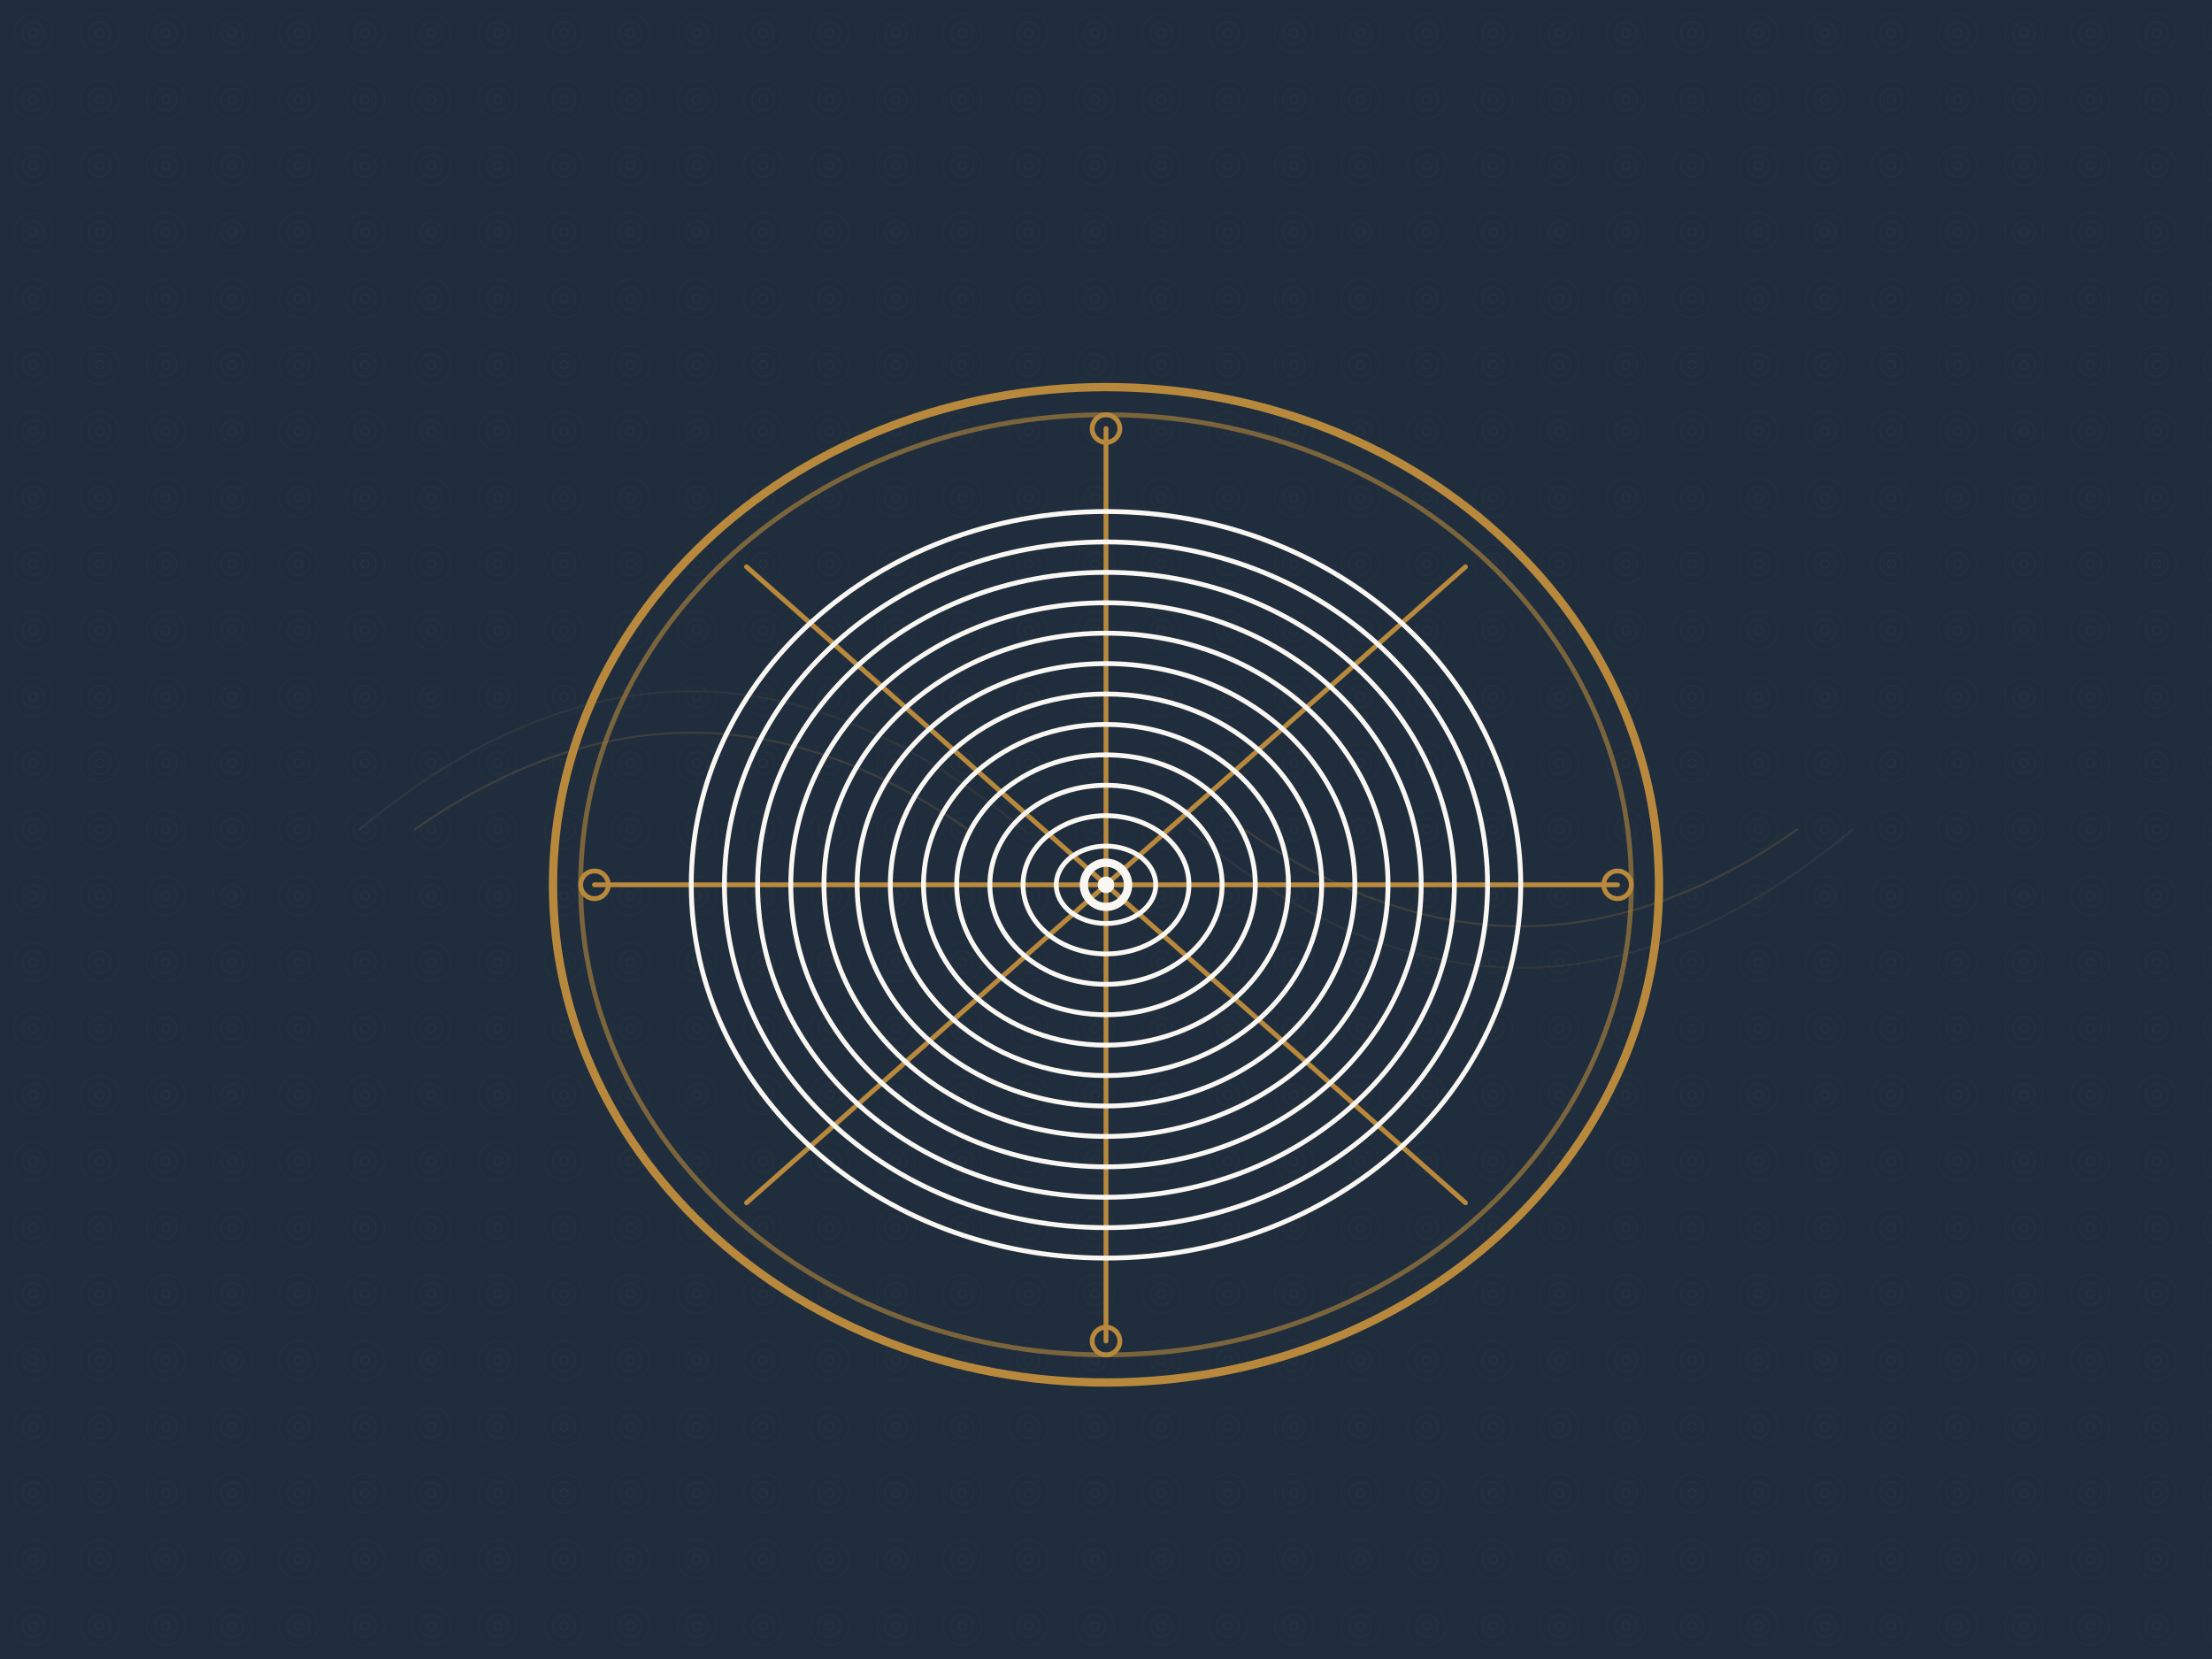
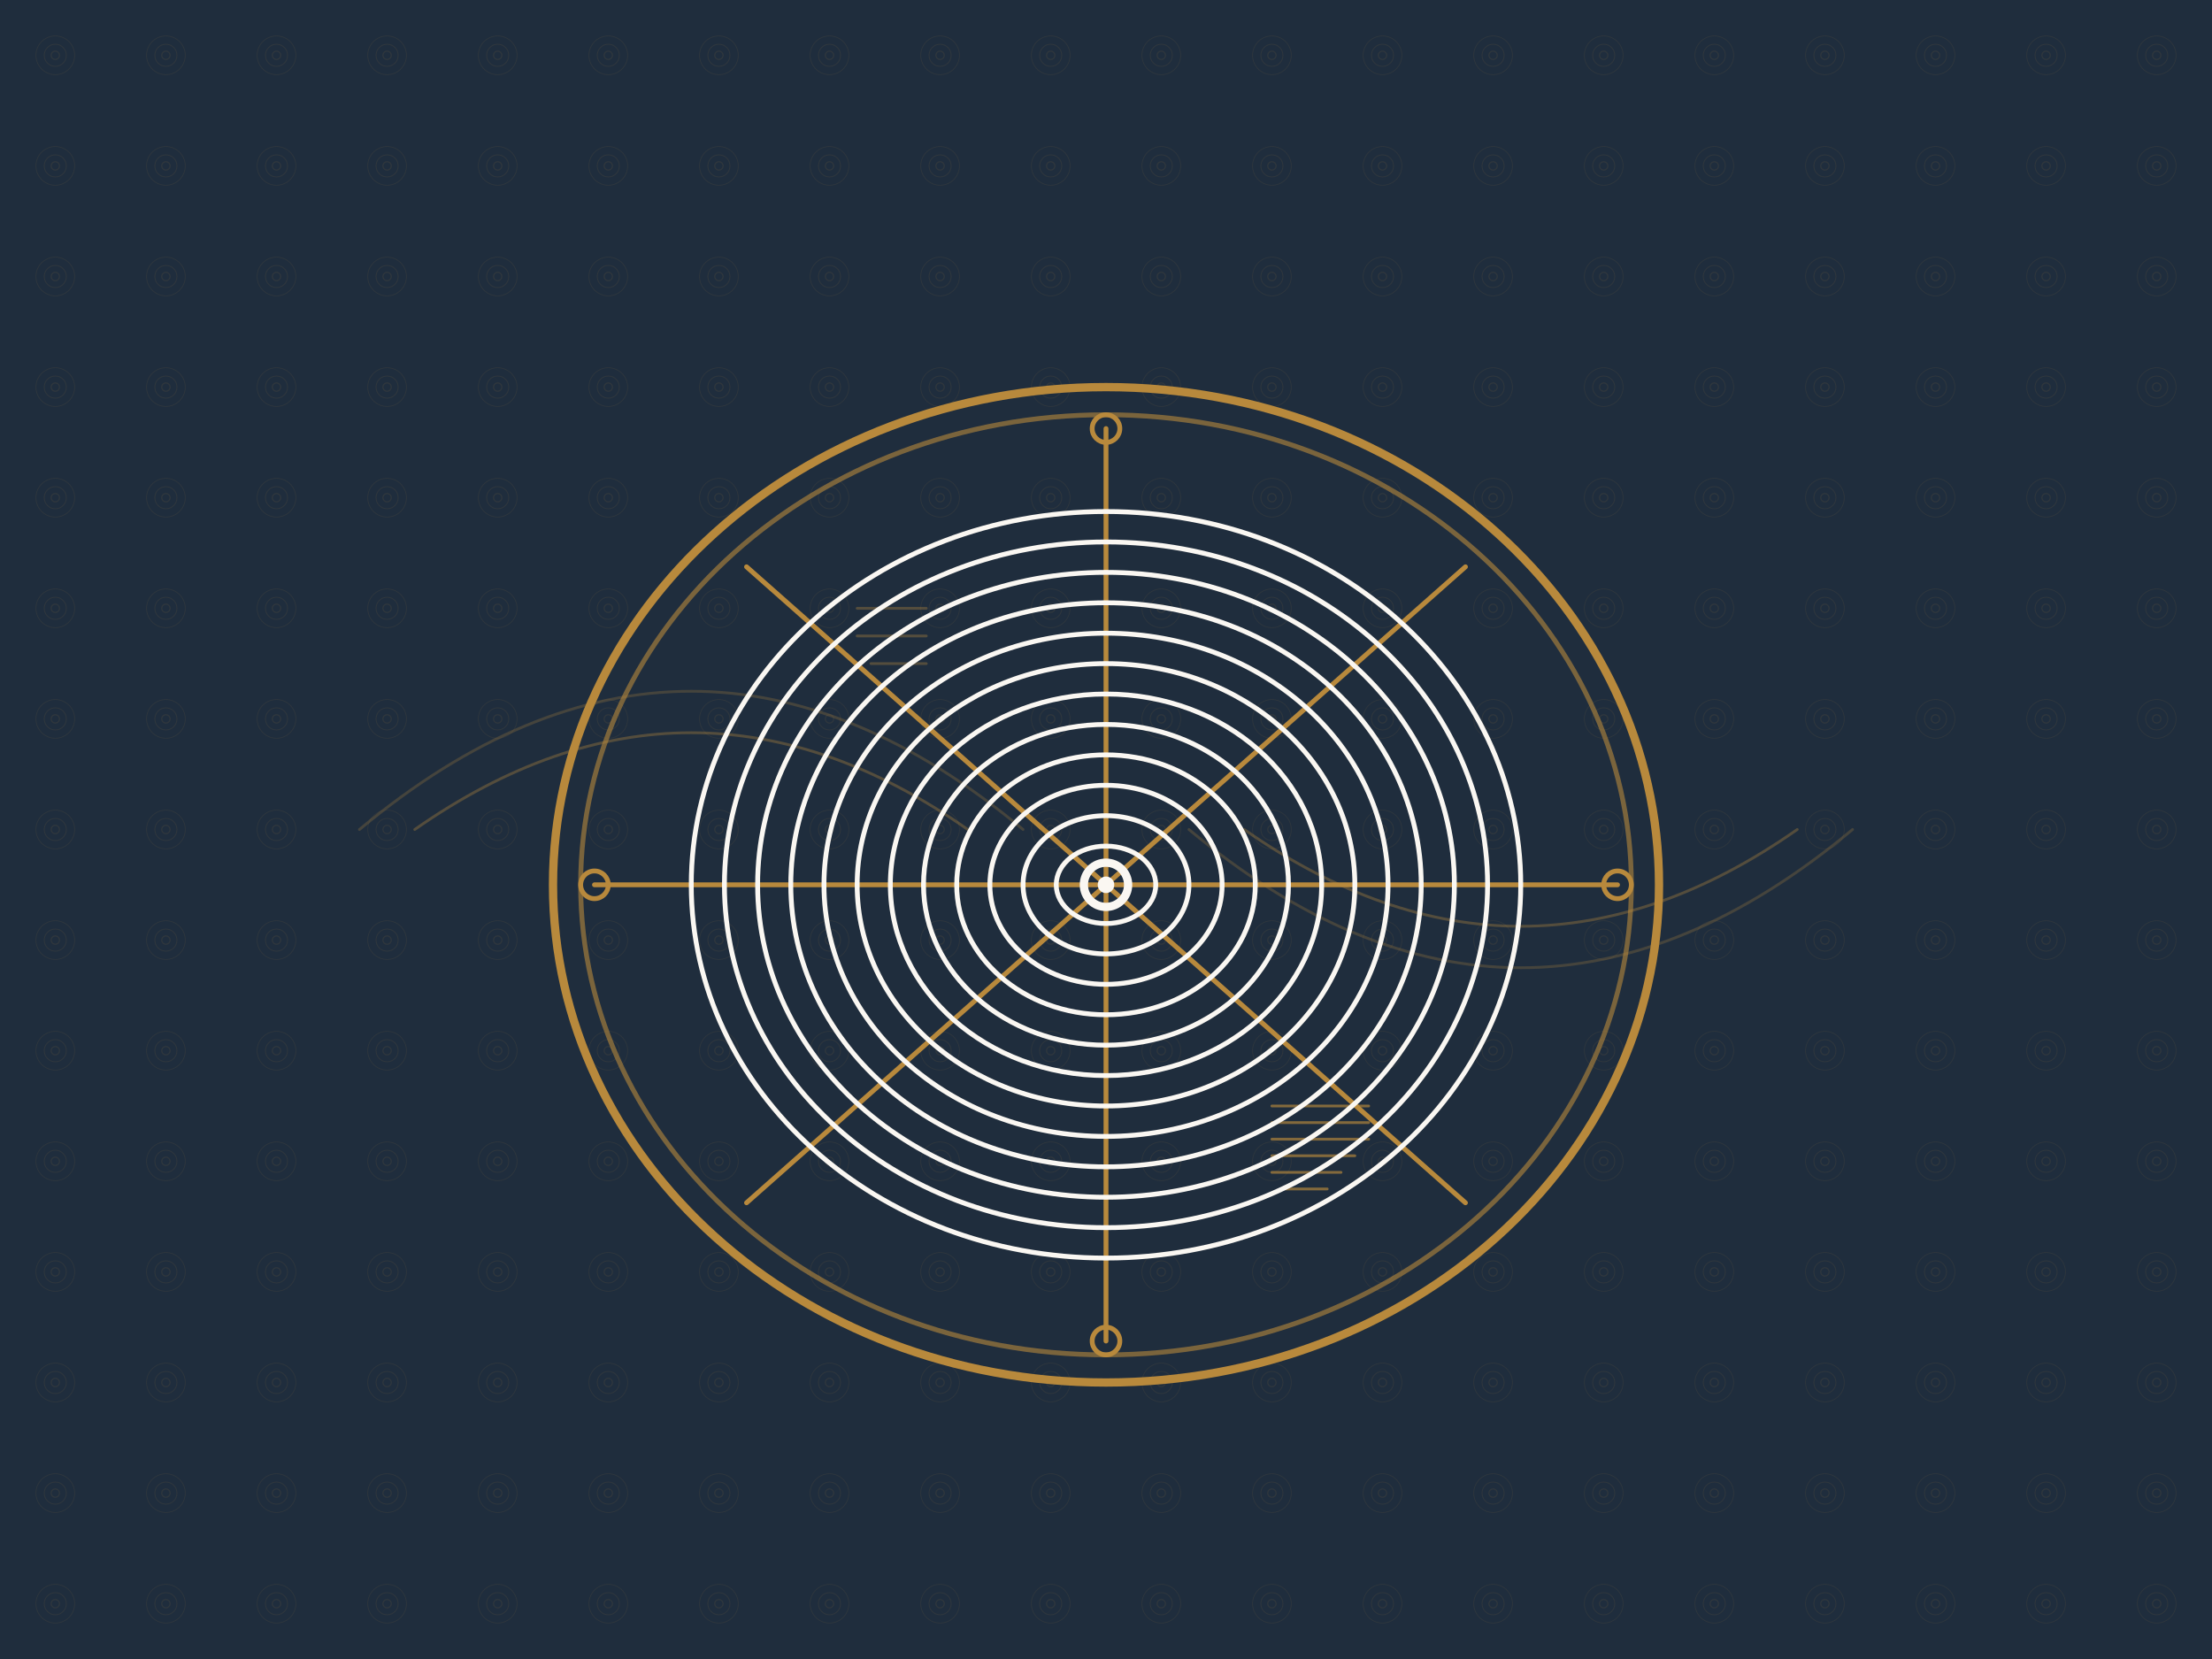
<svg xmlns="http://www.w3.org/2000/svg" viewBox="0 0 800 600" role="img">
  <defs>
-     <pattern id="gui-huygens-hairspring" width="24" height="24" patternUnits="userSpaceOnUse">
-       <circle cx="12" cy="12" r="1.5" fill="none" stroke="#B8893C" stroke-width="0.4" opacity="0.06" />
-       <circle cx="12" cy="12" r="4" fill="none" stroke="#B8893C" stroke-width="0.3" opacity="0.06" />
-       <circle cx="12" cy="12" r="7" fill="none" stroke="#B8893C" stroke-width="0.25" opacity="0.06" />
+     <pattern id="gui-huygens-hairspring" width="40" height="40" patternUnits="userSpaceOnUse">
+       <circle cx="20" cy="20" r="1.5" fill="none" stroke="#B8893C" stroke-width="0.4" opacity="0.11" />
+       <circle cx="20" cy="20" r="4" fill="none" stroke="#B8893C" stroke-width="0.3" opacity="0.11" />
+       <circle cx="20" cy="20" r="7" fill="none" stroke="#B8893C" stroke-width="0.25" opacity="0.11" />
    </pattern>
  </defs>
  <rect width="800" height="600" fill="#1F2D3D" />
  <rect width="800" height="600" fill="url(#gui-huygens-hairspring)" />
-   <path d="M 150 300 Q 250 230 350 300" fill="none" stroke="#B8893C" stroke-width="0.75" opacity="0.2" stroke-linecap="round" />
-   <path d="M 450 300 Q 550 370 650 300" fill="none" stroke="#B8893C" stroke-width="0.75" opacity="0.2" stroke-linecap="round" />
-   <path d="M 130 300 Q 250 200 370 300" fill="none" stroke="#B8893C" stroke-width="0.75" opacity="0.1" stroke-linecap="round" />
-   <path d="M 430 300 Q 550 400 670 300" fill="none" stroke="#B8893C" stroke-width="0.75" opacity="0.1" stroke-linecap="round" />
+   <path d="M 150 300 Q 250 230 350 300" fill="none" stroke="#B8893C" stroke-width="1" opacity="0.35" stroke-linecap="round" />
+   <path d="M 450 300 Q 550 370 650 300" fill="none" stroke="#B8893C" stroke-width="1" opacity="0.35" stroke-linecap="round" />
+   <path d="M 130 300 Q 250 200 370 300" fill="none" stroke="#B8893C" stroke-width="1" opacity="0.25" stroke-linecap="round" />
+   <path d="M 430 300 Q 550 400 670 300" fill="none" stroke="#B8893C" stroke-width="1" opacity="0.25" stroke-linecap="round" />
  <ellipse cx="400" cy="320" rx="200" ry="180" fill="none" stroke="#B8893C" stroke-width="3" />
  <ellipse cx="400" cy="320" rx="190" ry="170" fill="none" stroke="#B8893C" stroke-width="1.75" opacity="0.6" />
  <line x1="400" y1="155" x2="400" y2="485" stroke="#B8893C" stroke-width="1.75" stroke-linecap="round" />
  <line x1="215" y1="320" x2="585" y2="320" stroke="#B8893C" stroke-width="1.75" stroke-linecap="round" />
  <line x1="270" y1="205" x2="530" y2="435" stroke="#B8893C" stroke-width="1.75" stroke-linecap="round" />
  <line x1="530" y1="205" x2="270" y2="435" stroke="#B8893C" stroke-width="1.75" stroke-linecap="round" />
  <circle cx="400" cy="155" r="5" fill="none" stroke="#B8893C" stroke-width="1.75" />
  <circle cx="400" cy="485" r="5" fill="none" stroke="#B8893C" stroke-width="1.75" />
  <circle cx="215" cy="320" r="5" fill="none" stroke="#B8893C" stroke-width="1.75" />
  <circle cx="585" cy="320" r="5" fill="none" stroke="#B8893C" stroke-width="1.75" />
+   <g stroke="#B8893C" stroke-width="1" stroke-linecap="round">
+     <line x1="460" y1="400" x2="495" y2="400" opacity="0.65" />
+     <line x1="460" y1="406" x2="495" y2="406" opacity="0.65" />
+     <line x1="460" y1="412" x2="495" y2="412" opacity="0.65" />
+     <line x1="460" y1="418" x2="490" y2="418" opacity="0.65" />
+     <line x1="460" y1="424" x2="485" y2="424" opacity="0.65" />
+     <line x1="465" y1="430" x2="480" y2="430" opacity="0.65" />
+   </g>
+   <g stroke="#B8893C" stroke-width="1" stroke-linecap="round" opacity="0.35">
+     <line x1="310" y1="220" x2="335" y2="220" />
+     <line x1="310" y1="230" x2="335" y2="230" />
+     <line x1="315" y1="240" x2="335" y2="240" />
+   </g>
  <ellipse cx="400" cy="320" rx="150" ry="135" fill="none" stroke="#FAF7F2" stroke-width="1.75" />
  <ellipse cx="400" cy="320" rx="138" ry="124" fill="none" stroke="#FAF7F2" stroke-width="1.75" />
  <ellipse cx="400" cy="320" rx="126" ry="113" fill="none" stroke="#FAF7F2" stroke-width="1.75" />
  <ellipse cx="400" cy="320" rx="114" ry="102" fill="none" stroke="#FAF7F2" stroke-width="1.75" />
  <ellipse cx="400" cy="320" rx="102" ry="91" fill="none" stroke="#FAF7F2" stroke-width="1.75" />
  <ellipse cx="400" cy="320" rx="90" ry="80" fill="none" stroke="#FAF7F2" stroke-width="1.75" />
  <ellipse cx="400" cy="320" rx="78" ry="69" fill="none" stroke="#FAF7F2" stroke-width="1.75" />
  <ellipse cx="400" cy="320" rx="66" ry="58" fill="none" stroke="#FAF7F2" stroke-width="1.75" />
  <ellipse cx="400" cy="320" rx="54" ry="47" fill="none" stroke="#FAF7F2" stroke-width="1.75" />
  <ellipse cx="400" cy="320" rx="42" ry="36" fill="none" stroke="#FAF7F2" stroke-width="1.75" />
  <ellipse cx="400" cy="320" rx="30" ry="25" fill="none" stroke="#FAF7F2" stroke-width="1.75" />
  <ellipse cx="400" cy="320" rx="18" ry="14" fill="none" stroke="#FAF7F2" stroke-width="1.75" />
  <circle cx="400" cy="320" r="8" fill="none" stroke="#FAF7F2" stroke-width="3" />
  <circle cx="400" cy="320" r="3" fill="#FAF7F2" />
</svg>
